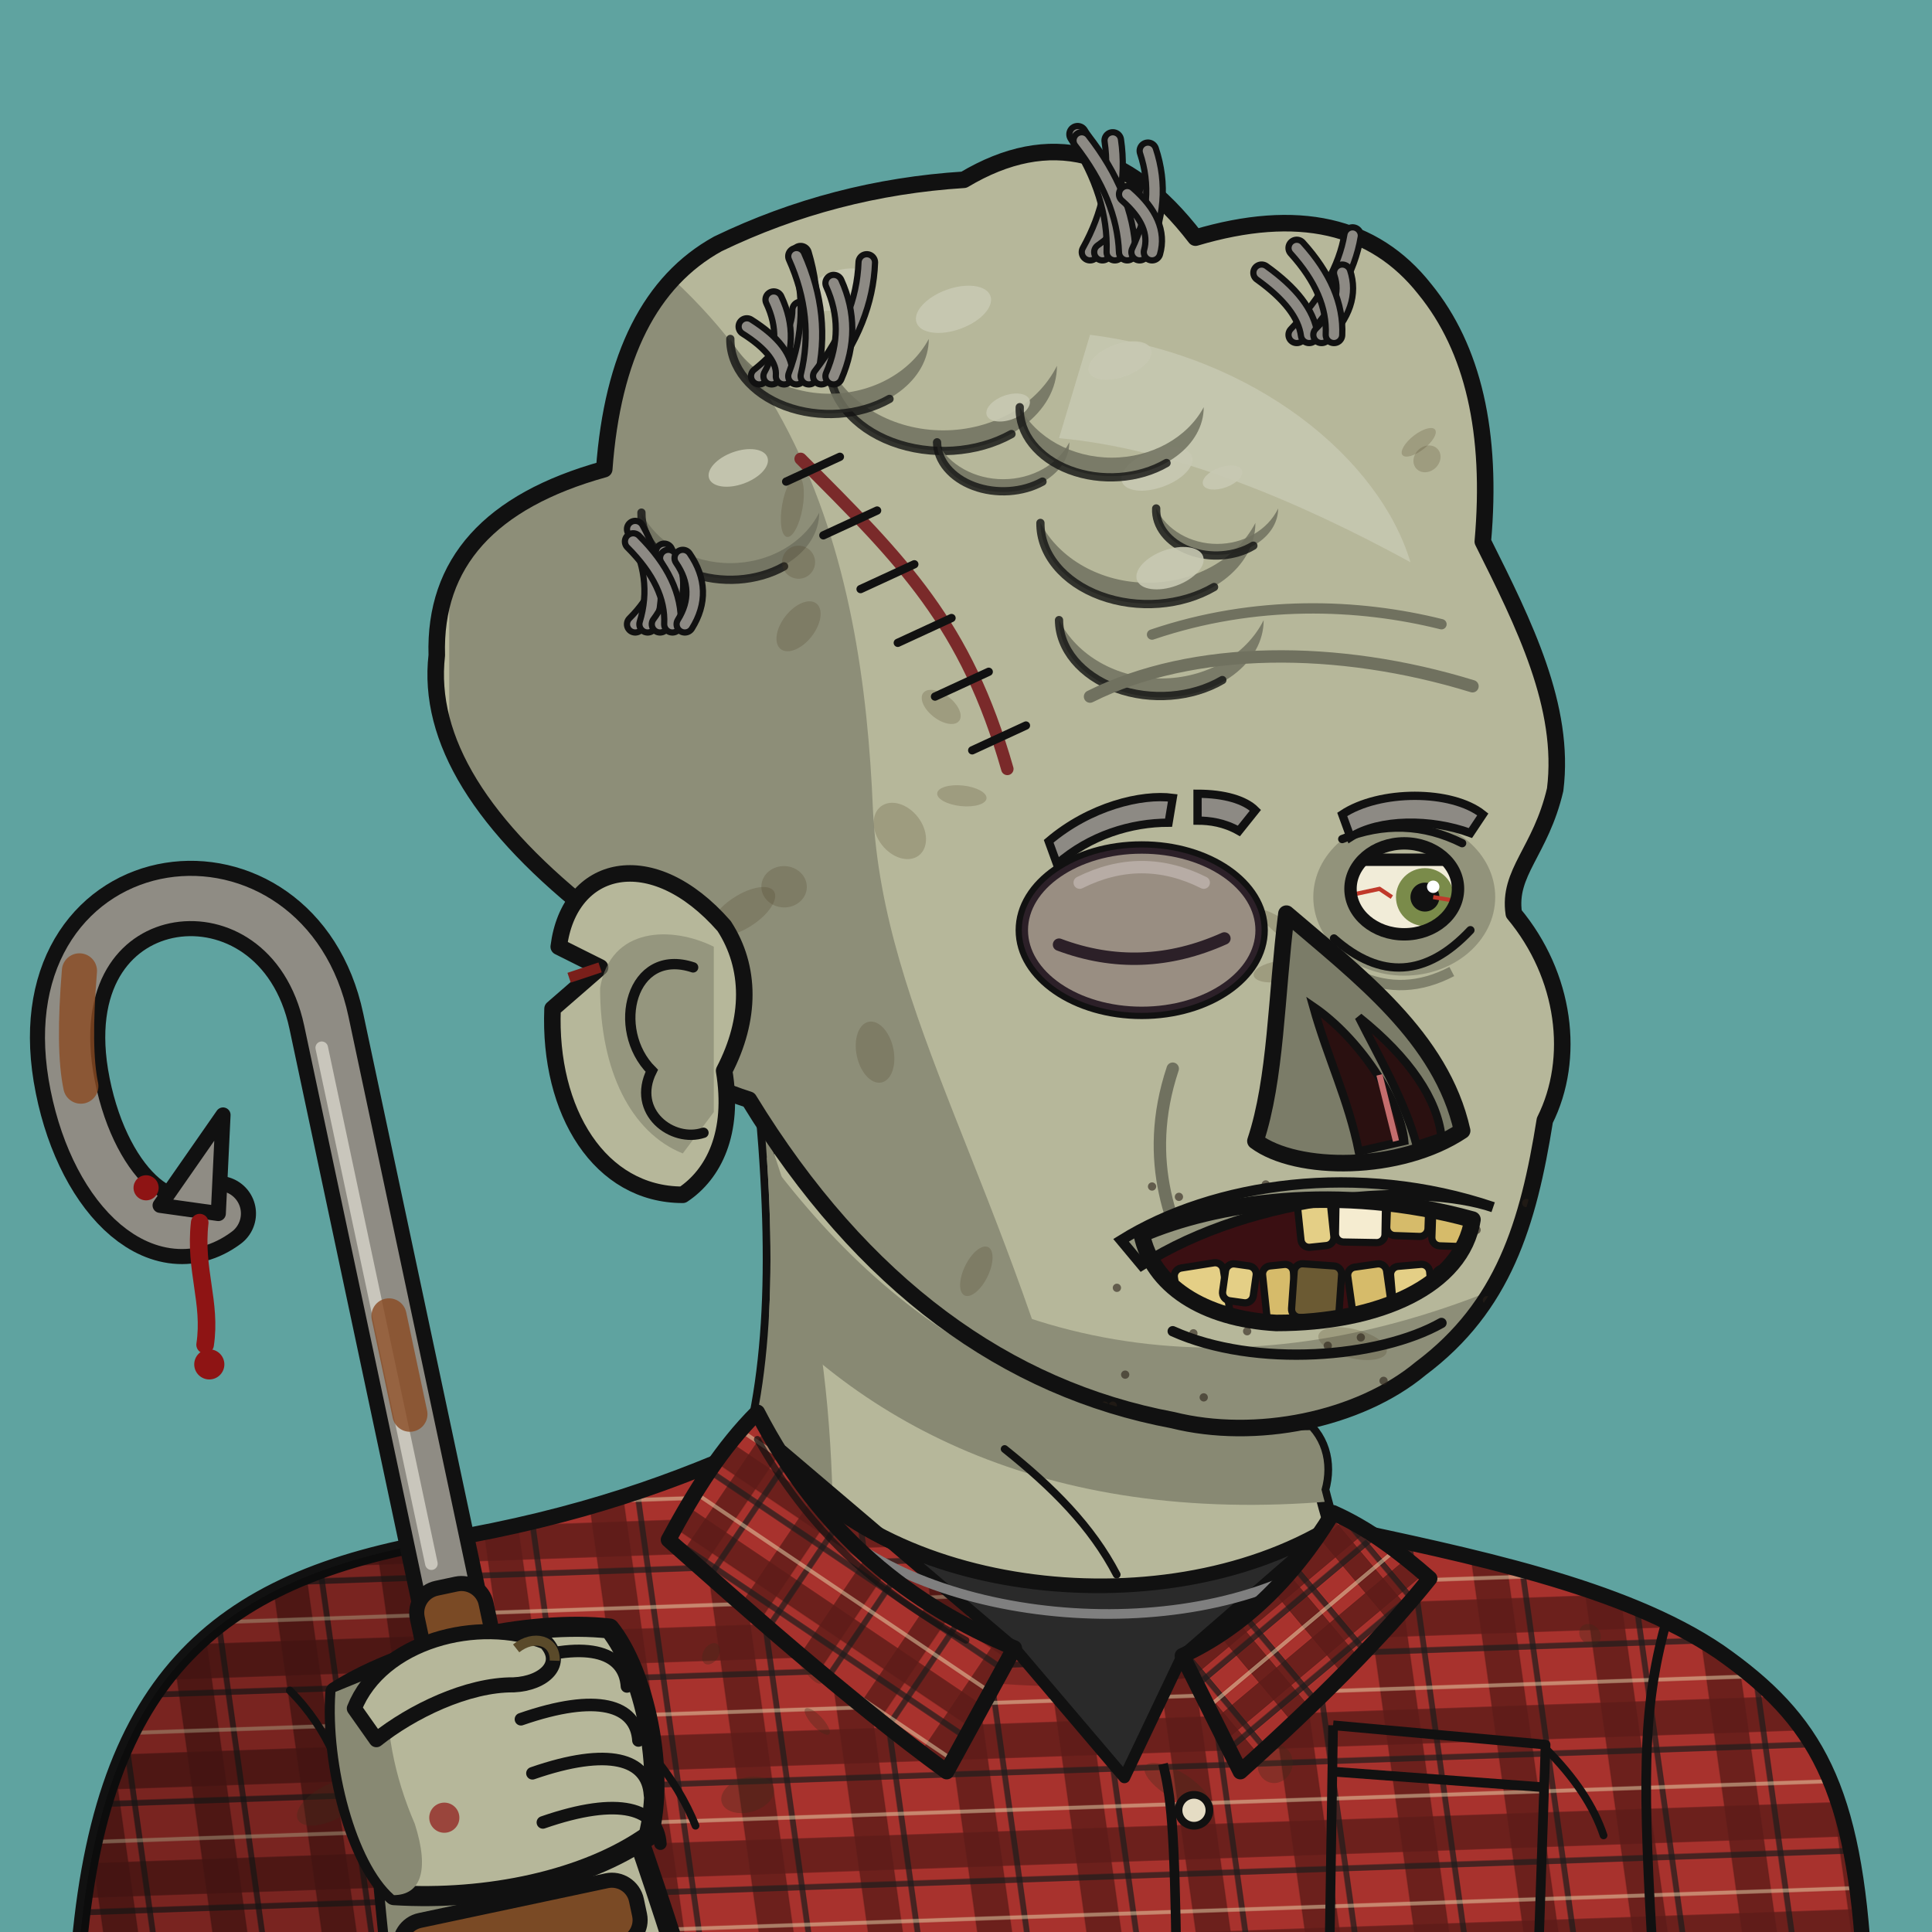
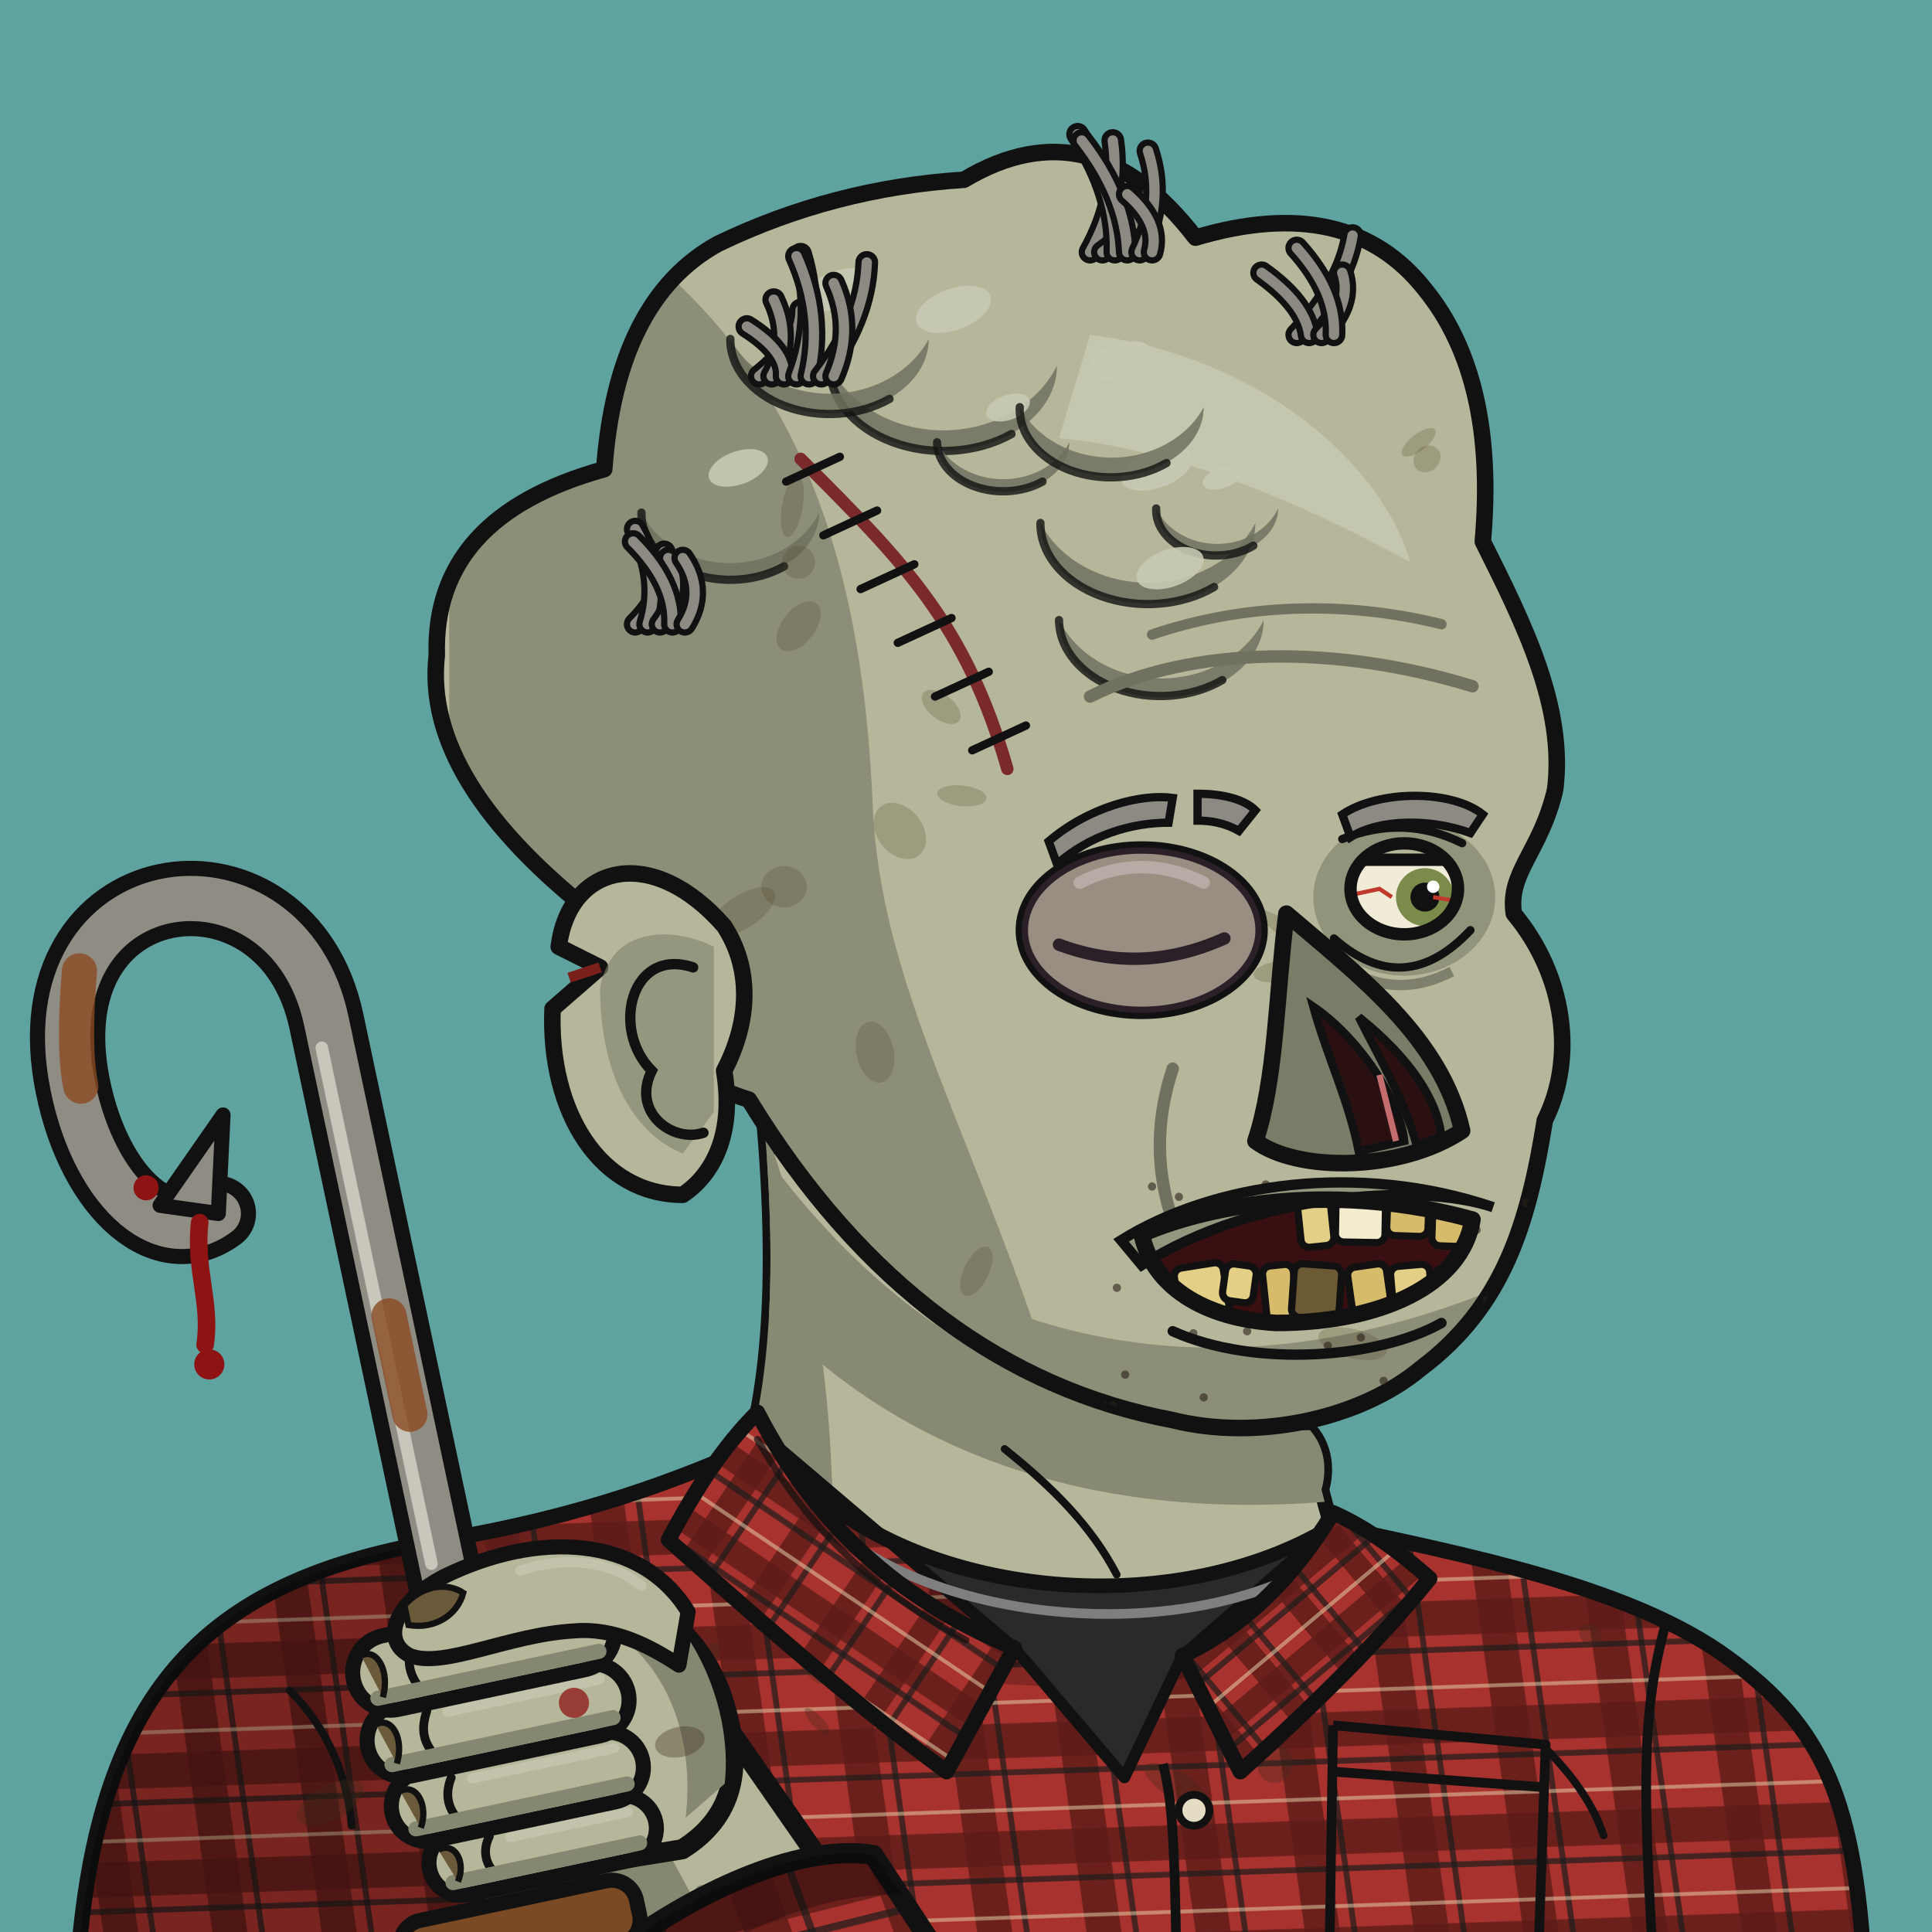
<svg xmlns="http://www.w3.org/2000/svg" viewBox="0 0 1000 1000" width="1000" height="1000">
  <rect width="1000" height="1000" fill="#5fa3a0" />
  <g transform="translate(0 -55)">
    <g transform="translate(-35 25) scale(1.07)" />
    <path d="M 392 600 C 402 690 402 760 385 815 C 360 840 320 856 290 868 L 720 920 C 700 880 690 850 684 826 C 688 812 684 798 672 790 C 664 770 660 745 662 720 Z" fill="#b6b79a" stroke="#111111" stroke-width="8" stroke-linejoin="round" />
    <clipPath id="neckclip">
      <path d="M 392 600 C 402 690 402 760 385 815 C 360 840 320 856 290 868 L 720 920 C 700 880 690 850 684 826 C 688 812 684 798 672 790 C 664 770 660 745 662 720 Z" />
    </clipPath>
    <g clip-path="url(#neckclip)">
      <path d="M 380 630 C 450 735 540 800 690 795 L 690 832 C 540 845 440 790 380 715 Z" fill="#888973" />
      <path d="M 380 600 C 425 700 435 790 430 900 L 280 900 L 280 600 Z" fill="#888973" />
    </g>
    <path d="M 520 805 C 545 825 565 845 578 870" fill="none" stroke="#111111" stroke-width="4" stroke-linecap="round" />
    <defs>
      <pattern id="plaida8322db" width="56" height="56" patternUnits="userSpaceOnUse" patternTransform="rotate(-8) skewY(6)">
        <rect width="56" height="56" fill="#a8322d" />
        <rect x="0" y="18" width="56" height="18" fill="#5c1b18" opacity="0.8" />
        <rect x="18" y="0" width="18" height="56" fill="#5c1b18" opacity="0.8" />
        <rect x="0" y="42" width="56" height="3" fill="#1c1c1c" opacity="0.7" />
        <rect x="42" y="0" width="3" height="56" fill="#1c1c1c" opacity="0.7" />
        <rect x="0" y="6" width="56" height="2" fill="#e8d9b0" opacity="0.5" />
      </pattern>
      <pattern id="plaida8322dn" width="40" height="40" patternUnits="userSpaceOnUse" patternTransform="rotate(34) skewY(0)">
        <rect width="40" height="40" fill="#a8322d" />
        <rect x="0" y="13" width="40" height="13" fill="#5c1b18" opacity="0.8" />
        <rect x="13" y="0" width="13" height="40" fill="#5c1b18" opacity="0.8" />
        <rect x="0" y="30" width="40" height="3" fill="#1c1c1c" opacity="0.7" />
        <rect x="30" y="0" width="3" height="40" fill="#1c1c1c" opacity="0.7" />
        <rect x="0" y="4" width="40" height="2" fill="#e8d9b0" opacity="0.5" />
      </pattern>
      <pattern id="plaida8322df" width="36" height="36" patternUnits="userSpaceOnUse" patternTransform="rotate(-40) skewY(0)">
        <rect width="36" height="36" fill="#a8322d" />
        <rect x="0" y="12" width="36" height="12" fill="#5c1b18" opacity="0.8" />
        <rect x="12" y="0" width="12" height="36" fill="#5c1b18" opacity="0.8" />
        <rect x="0" y="27" width="36" height="3" fill="#1c1c1c" opacity="0.7" />
        <rect x="27" y="0" width="3" height="36" fill="#1c1c1c" opacity="0.7" />
        <rect x="0" y="4" width="36" height="2" fill="#e8d9b0" opacity="0.5" />
      </pattern>
    </defs>
    <clipPath id="torso">
      <path d="M 40 1075 C 50 925 110 872 230 852 C 300 840 350 822 398 800 C 450 880 600 900 690 845 C 760 860 840 876 890 910 C 940 945 960 980 965 1075 Z" />
    </clipPath>
    <path d="M 40 1075 C 50 925 110 872 230 852 C 300 840 350 822 398 800 C 450 880 600 900 690 845 C 760 860 840 876 890 910 C 940 945 960 980 965 1075 Z" fill="url(#plaida8322db)" stroke="#111111" stroke-width="8" stroke-linejoin="round" />
    <g clip-path="url(#torso)">
      <path d="M 40 1075 C 50 925 110 872 230 852 C 262 900 280 960 292 1075 Z" fill="#000" opacity="0.28" />
      <path d="M 370 812 C 420 880 560 900 700 852 L 720 900 C 560 950 420 930 360 860 Z" fill="#000" opacity="0.22" />
    </g>
    <path d="M 232 852 C 252 905 258 960 252 1075" fill="none" stroke="#111111" stroke-width="5" stroke-linecap="round" />
    <path d="M 862 896 C 850 940 850 978 856 1075" fill="none" stroke="#111111" stroke-width="5" stroke-linecap="round" />
    <path d="M 300 930 C 330 950 350 975 360 1000 M 150 930 C 170 950 180 975 182 1000 M 800 960 C 815 975 825 990 830 1005" fill="none" stroke="#111111" stroke-width="4" stroke-linecap="round" />
    <g clip-path="url(#torso)">
      <ellipse cx="387" cy="984" rx="14" ry="9" transform="rotate(164 387 984)" fill="#3b2a18" opacity="0.32" />
      <ellipse cx="171" cy="988" rx="19" ry="9" transform="rotate(152 171 988)" fill="#3b2a18" opacity="0.32" />
      <ellipse cx="823" cy="901" rx="5" ry="6" transform="rotate(131 823 901)" fill="#3b2a18" opacity="0.32" />
      <ellipse cx="423" cy="946" rx="9" ry="3" transform="rotate(47 423 946)" fill="#3b2a18" opacity="0.32" />
      <ellipse cx="288" cy="997" rx="11" ry="4" transform="rotate(11 288 997)" fill="#3b2a18" opacity="0.32" />
      <ellipse cx="609" cy="979" rx="19" ry="7" transform="rotate(31 609 979)" fill="#3b2a18" opacity="0.32" />
      <ellipse cx="368" cy="911" rx="6" ry="4" transform="rotate(121 368 911)" fill="#3b2a18" opacity="0.32" />
      <ellipse cx="415" cy="909" rx="20" ry="5" transform="rotate(60 415 909)" fill="#3b2a18" opacity="0.32" />
      <ellipse cx="547" cy="915" rx="18" ry="4" transform="rotate(53 547 915)" fill="#3b2a18" opacity="0.32" />
      <ellipse cx="660" cy="968" rx="10" ry="9" transform="rotate(107 660 968)" fill="#3b2a18" opacity="0.32" />
    </g>
    <path d="M 405 806 C 450 880 600 900 688 846 L 612 912 L 582 975 L 525 908 Z" fill="#2a2a2a" stroke="#111111" stroke-width="6" stroke-linejoin="round" />
    <path d="M 418 832 C 465 892 600 910 680 866" fill="none" stroke="#7f7f7f" stroke-width="5" />
    <path d="M 392 786 C 425 850 472 886 525 908 L 490 972 C 438 934 382 884 346 852 C 360 826 374 804 392 786 Z" fill="url(#plaida8322dn)" stroke="#111111" stroke-width="8" stroke-linejoin="round" />
    <path d="M 392 800 C 418 846 452 878 500 904" fill="none" stroke="#111111" stroke-width="3.5" stroke-linecap="round" opacity="0.7" />
    <path d="M 690 838 C 668 874 642 898 612 912 L 642 972 C 682 936 716 902 740 872 C 724 858 708 846 690 838 Z" fill="url(#plaida8322df)" stroke="#111111" stroke-width="8" stroke-linejoin="round" />
    <path d="M 602 968 C 606 985 608 998 609 1075" fill="none" stroke="#111111" stroke-width="5" />
    <circle cx="618" cy="992" r="8" fill="#e5dcc4" stroke="#111111" stroke-width="4" />
    <path d="M 690 948 L 800 958 L 796 1075 M 690 948 L 688 1075 M 690 972 L 798 980" fill="none" stroke="#111111" stroke-width="5" stroke-linejoin="round" />
    <g transform="translate(-35 25) scale(1.07)">
      <clipPath id="headclip">
        <path d="M 395 560 Q 323 537 322 472 Q 237 406 244 345 Q 242 278 325 255 Q 331 173 380 146 Q 436 119 499 115 Q 561 78 611 143 Q 685 121 722 168 Q 757 211 750 290 C 770 330 790 370 785 410 C 778 440 762 450 765 470 C 790 500 795 540 780 570 C 772 620 760 660 720 690 C 690 715 640 725 600 715 C 520 700 450 650 395 560 Z" />
      </clipPath>
      <path d="M 395 560 Q 323 537 322 472 Q 237 406 244 345 Q 242 278 325 255 Q 331 173 380 146 Q 436 119 499 115 Q 561 78 611 143 Q 685 121 722 168 Q 757 211 750 290 C 770 330 790 370 785 410 C 778 440 762 450 765 470 C 790 500 795 540 780 570 C 772 620 760 660 720 690 C 690 715 640 725 600 715 C 520 700 450 650 395 560 Z" fill="#b6b79a" />
      <g clip-path="url(#headclip)">
        <path d="M 250 100 C 420 160 450 300 455 420 C 460 520 520 600 560 760 L 250 760 Z" fill="#8d8e78" />
        <path d="M 420 600 C 520 690 640 700 760 650 L 760 760 L 400 760 Z" fill="#8d8e78" />
        <path d="M 560 190 C 640 200 700 250 715 300 C 660 270 600 245 545 240 Z" fill="#c8c9b3" opacity="0.8" />
        <path d="M 434 205 A 55 41 0 0 0 544 205 A 60 52 0 0 1 434 205 Z" fill="#70715f" opacity="0.85" />
        <path d="M 434 205 A 55 41 0 0 0 522 238" fill="none" stroke="#111111" stroke-width="4" stroke-linecap="round" opacity="0.8" />
        <ellipse cx="503" cy="181" rx="19" ry="10" transform="rotate(-20 489 205)" fill="#c8c9b3" opacity="0.9" />
        <path d="M 536 281 A 52 39 0 0 0 640 281 A 57 49 0 0 1 536 281 Z" fill="#70715f" opacity="0.85" />
        <path d="M 536 281 A 52 39 0 0 0 620 312" fill="none" stroke="#111111" stroke-width="4" stroke-linecap="round" opacity="0.8" />
        <ellipse cx="601" cy="258" rx="18" ry="9" transform="rotate(-20 588 281)" fill="#c8c9b3" opacity="0.9" />
        <path d="M 592 274 A 29 22 0 0 0 651 274 A 32 28 0 0 1 592 274 Z" fill="#70715f" opacity="0.85" />
        <path d="M 592 274 A 29 22 0 0 0 639 292" fill="none" stroke="#111111" stroke-width="4" stroke-linecap="round" opacity="0.8" />
        <ellipse cx="629" cy="261" rx="10" ry="5" transform="rotate(-20 621 274)" fill="#c8c9b3" opacity="0.9" />
        <path d="M 486 242 A 32 24 0 0 0 550 242 A 35 30 0 0 1 486 242 Z" fill="#70715f" opacity="0.85" />
        <path d="M 486 242 A 32 24 0 0 0 537 261" fill="none" stroke="#111111" stroke-width="4" stroke-linecap="round" opacity="0.8" />
        <ellipse cx="526" cy="227" rx="11" ry="6" transform="rotate(-20 518 242)" fill="#c8c9b3" opacity="0.9" />
        <path d="M 386 192 A 48 36 0 0 0 482 192 A 53 46 0 0 1 386 192 Z" fill="#70715f" opacity="0.85" />
        <path d="M 386 192 A 48 36 0 0 0 463 221" fill="none" stroke="#111111" stroke-width="4" stroke-linecap="round" opacity="0.8" />
        <ellipse cx="446" cy="171" rx="17" ry="9" transform="rotate(-20 434 192)" fill="#c8c9b3" opacity="0.9" />
        <path d="M 343 276 A 43 32 0 0 0 429 276 A 47 41 0 0 1 343 276 Z" fill="#70715f" opacity="0.85" />
        <path d="M 343 276 A 43 32 0 0 0 412 302" fill="none" stroke="#111111" stroke-width="4" stroke-linecap="round" opacity="0.8" />
        <ellipse cx="397" cy="257" rx="15" ry="8" transform="rotate(-20 386 276)" fill="#c8c9b3" opacity="0.9" />
        <path d="M 526 225 A 44 33 0 0 0 615 225 A 49 42 0 0 1 526 225 Z" fill="#70715f" opacity="0.85" />
        <path d="M 526 225 A 44 33 0 0 0 597 252" fill="none" stroke="#111111" stroke-width="4" stroke-linecap="round" opacity="0.8" />
        <ellipse cx="582" cy="205" rx="16" ry="8" transform="rotate(-20 571 225)" fill="#c8c9b3" opacity="0.9" />
        <path d="M 545 328 A 49 37 0 0 0 644 328 A 54 47 0 0 1 545 328 Z" fill="#70715f" opacity="0.85" />
        <path d="M 545 328 A 49 37 0 0 0 624 357" fill="none" stroke="#111111" stroke-width="4" stroke-linecap="round" opacity="0.8" />
        <ellipse cx="607" cy="306" rx="17" ry="9" transform="rotate(-20 594 328)" fill="#c8c9b3" opacity="0.9" />
        <path d="M 560 365 C 610 340 680 340 745 360" fill="none" stroke="#70715f" stroke-width="6" stroke-linecap="round" />
        <path d="M 590 335 C 640 318 690 320 730 330" fill="none" stroke="#70715f" stroke-width="5" stroke-linecap="round" />
        <path d="M 600 545 C 585 590 600 625 615 650" fill="none" stroke="#70715f" stroke-width="6" stroke-linecap="round" />
      </g>
      <path d="M 395 560 Q 323 537 322 472 Q 237 406 244 345 Q 242 278 325 255 Q 331 173 380 146 Q 436 119 499 115 Q 561 78 611 143 Q 685 121 722 168 Q 757 211 750 290 C 770 330 790 370 785 410 C 778 440 762 450 765 470 C 790 500 795 540 780 570 C 772 620 760 660 720 690 C 690 715 640 725 600 715 C 520 700 450 650 395 560 Z" fill="none" stroke="#111111" stroke-width="8" stroke-linejoin="round" />
      <g clip-path="url(#headclip)">
        <ellipse cx="505" cy="643" rx="13" ry="6" transform="rotate(116 505 643)" fill="#4a3a22" opacity="0.22" />
        <ellipse cx="456" cy="537" rx="15" ry="9" transform="rotate(78 456 537)" fill="#4a3a22" opacity="0.22" />
        <ellipse cx="651" cy="498" rx="12" ry="5" transform="rotate(171 651 498)" fill="#4a3a22" opacity="0.22" />
        <ellipse cx="419" cy="300" rx="8" ry="8" transform="rotate(154 419 300)" fill="#4a3a22" opacity="0.22" />
        <ellipse cx="657" cy="480" rx="19" ry="4" transform="rotate(37 657 480)" fill="#4a3a22" opacity="0.22" />
        <ellipse cx="719" cy="242" rx="10" ry="4" transform="rotate(142 719 242)" fill="#4a3a22" opacity="0.22" />
        <ellipse cx="392" cy="469" rx="18" ry="8" transform="rotate(147 392 469)" fill="#4a3a22" opacity="0.22" />
        <ellipse cx="468" cy="430" rx="15" ry="11" transform="rotate(52 468 430)" fill="#4a3a22" opacity="0.22" />
        <ellipse cx="488" cy="370" rx="11" ry="6" transform="rotate(38 488 370)" fill="#4a3a22" opacity="0.22" />
        <ellipse cx="687" cy="678" rx="17" ry="7" transform="rotate(14 687 678)" fill="#4a3a22" opacity="0.22" />
        <ellipse cx="419" cy="331" rx="14" ry="8" transform="rotate(128 419 331)" fill="#4a3a22" opacity="0.22" />
        <ellipse cx="412" cy="457" rx="10" ry="11" transform="rotate(92 412 457)" fill="#4a3a22" opacity="0.22" />
        <ellipse cx="723" cy="250" rx="6" ry="7" transform="rotate(47 723 250)" fill="#4a3a22" opacity="0.22" />
        <ellipse cx="576" cy="494" rx="5" ry="10" transform="rotate(108 576 494)" fill="#4a3a22" opacity="0.22" />
        <ellipse cx="498" cy="413" rx="12" ry="5" transform="rotate(6 498 413)" fill="#4a3a22" opacity="0.22" />
        <ellipse cx="416" cy="273" rx="15" ry="5" transform="rotate(100 416 273)" fill="#4a3a22" opacity="0.22" />
        <circle cx="725" cy="708" r="2" fill="#2a2018" opacity="0.6" />
        <circle cx="692" cy="644" r="2" fill="#2a2018" opacity="0.6" />
        <circle cx="671" cy="635" r="2" fill="#2a2018" opacity="0.6" />
        <circle cx="675" cy="679" r="2" fill="#2a2018" opacity="0.6" />
        <circle cx="577" cy="693" r="2" fill="#2a2018" opacity="0.6" />
        <circle cx="645" cy="647" r="2" fill="#2a2018" opacity="0.6" />
        <circle cx="595" cy="625" r="2" fill="#2a2018" opacity="0.6" />
        <circle cx="770" cy="684" r="2" fill="#2a2018" opacity="0.6" />
        <circle cx="731" cy="625" r="2" fill="#2a2018" opacity="0.6" />
        <circle cx="723" cy="630" r="2" fill="#2a2018" opacity="0.6" />
        <circle cx="710" cy="637" r="2" fill="#2a2018" opacity="0.6" />
        <circle cx="603" cy="607" r="2" fill="#2a2018" opacity="0.6" />
        <circle cx="610" cy="673" r="2" fill="#2a2018" opacity="0.6" />
        <circle cx="693" cy="664" r="2" fill="#2a2018" opacity="0.6" />
        <circle cx="768" cy="677" r="2" fill="#2a2018" opacity="0.6" />
        <circle cx="744" cy="617" r="2" fill="#2a2018" opacity="0.6" />
        <circle cx="696" cy="610" r="2" fill="#2a2018" opacity="0.6" />
        <circle cx="706" cy="660" r="2" fill="#2a2018" opacity="0.6" />
        <circle cx="636" cy="672" r="2" fill="#2a2018" opacity="0.6" />
        <circle cx="731" cy="628" r="2" fill="#2a2018" opacity="0.6" />
        <circle cx="567" cy="708" r="2" fill="#2a2018" opacity="0.6" />
        <circle cx="615" cy="704" r="2" fill="#2a2018" opacity="0.6" />
        <circle cx="645" cy="601" r="2" fill="#2a2018" opacity="0.6" />
        <circle cx="573" cy="651" r="2" fill="#2a2018" opacity="0.6" />
        <circle cx="590" cy="602" r="2" fill="#2a2018" opacity="0.6" />
        <circle cx="752" cy="657" r="2" fill="#2a2018" opacity="0.6" />
        <circle cx="691" cy="675" r="2" fill="#2a2018" opacity="0.6" />
        <circle cx="571" cy="708" r="2" fill="#2a2018" opacity="0.6" />
        <circle cx="663" cy="603" r="2" fill="#2a2018" opacity="0.6" />
        <circle cx="599" cy="649" r="2" fill="#2a2018" opacity="0.6" />
        <circle cx="614" cy="659" r="2" fill="#2a2018" opacity="0.6" />
        <circle cx="672" cy="622" r="2" fill="#2a2018" opacity="0.6" />
        <circle cx="759" cy="669" r="2" fill="#2a2018" opacity="0.6" />
        <circle cx="747" cy="623" r="2" fill="#2a2018" opacity="0.6" />
        <circle cx="771" cy="610" r="2" fill="#2a2018" opacity="0.6" />
        <circle cx="603" cy="618" r="2" fill="#2a2018" opacity="0.6" />
        <circle cx="711" cy="617" r="2" fill="#2a2018" opacity="0.6" />
        <circle cx="719" cy="609" r="2" fill="#2a2018" opacity="0.6" />
        <circle cx="653" cy="628" r="2" fill="#2a2018" opacity="0.6" />
        <circle cx="702" cy="696" r="2" fill="#2a2018" opacity="0.6" />
        <path d="M 420 250 C 470 300 500 330 520 400" fill="none" stroke="#7a2a2a" stroke-width="6" stroke-linecap="round" />
        <path d="M 413 261 L 439 249" stroke="#111" stroke-width="4" stroke-linecap="round" />
        <path d="M 431 287 L 457 275" stroke="#111" stroke-width="4" stroke-linecap="round" />
        <path d="M 449 313 L 475 301" stroke="#111" stroke-width="4" stroke-linecap="round" />
        <path d="M 467 339 L 493 327" stroke="#111" stroke-width="4" stroke-linecap="round" />
        <path d="M 485 365 L 511 353" stroke="#111" stroke-width="4" stroke-linecap="round" />
        <path d="M 503 391 L 529 379" stroke="#111" stroke-width="4" stroke-linecap="round" />
      </g>
      <g transform="translate(-22 6)">
        <path d="M 405 470 C 370 430 330 440 325 480 L 345 490 L 322 510 C 320 560 345 600 385 600 C 400 590 410 570 405 540 C 418 515 418 490 405 470 Z" fill="#b6b79a" stroke="#111111" stroke-width="8" stroke-linejoin="round" />
        <path d="M 400 480 C 380 470 350 470 345 500 C 345 540 360 570 385 580 L 400 560 Z" fill="#7f806b" opacity="0.6" />
        <path d="M 390 490 C 360 480 350 520 370 540 C 360 560 380 575 395 570" fill="none" stroke="#111111" stroke-width="5" stroke-linecap="round" />
        <path d="M 330 495 L 345 490" stroke="#7a1f1a" stroke-width="5" />
      </g>
      <ellipse cx="585" cy="478" rx="58" ry="40" fill="#a3a48a" stroke="#111111" stroke-width="6" />
      <path d="M 545 485 Q 585 500 625 482" fill="none" stroke="#111111" stroke-width="6" stroke-linecap="round" />
      <path d="M 555 455 Q 585 440 615 455" fill="none" stroke="#cbccb8" stroke-width="6" stroke-linecap="round" />
      <ellipse cx="585" cy="478" rx="58" ry="40" fill="#7b4a6b" opacity="0.25" />
      <ellipse cx="712" cy="462" rx="44" ry="38" fill="#83836e" opacity="0.7" />
      <path d="M 678 482 Q 712 512 744 478" fill="none" stroke="#111111" stroke-width="4" stroke-linecap="round" />
      <clipPath id="e712458">
        <ellipse cx="712" cy="458" rx="26" ry="22" />
      </clipPath>
      <ellipse cx="712" cy="458" rx="26" ry="22" fill="#f1ecd8" />
      <g clip-path="url(#e712458)">
        <circle cx="722" cy="462" r="14" fill="#7a8b4a" />
        <circle cx="722" cy="462" r="7" fill="#111" />
        <circle cx="726" cy="457" r="3" fill="#fff" />
        <path d="M 686 461 l 14 -3 l 6 4 M 738 464 l -12 -2" stroke="#c0392b" stroke-width="2" fill="none" />
        <rect x="684" y="434" width="56" height="9.92" fill="#b6b79a" />
        <path d="M 684 443.92 L 740 443.92" stroke="#111111" stroke-width="6" />
      </g>
      <ellipse cx="712" cy="458" rx="26" ry="22" fill="none" stroke="#111111" stroke-width="6" />
      <path d="M 682 433.92 Q 712 421.92 740 435.92" fill="none" stroke="#111111" stroke-width="4" stroke-linecap="round" />
      <path d="M 690 500 Q 712 510 735 498" fill="none" stroke="#7f806b" stroke-width="5" />
      <path d="M 540 435 C 560 418 585 412 600 414 L 598 426 C 580 426 560 432 544 446 Z" fill="#8d8a84" stroke="#111111" stroke-width="4" />
      <path d="M 612 412 C 625 412 635 415 640 420 L 632 430 C 625 426 618 425 612 425 Z" fill="#8d8a84" stroke="#111111" stroke-width="4" />
      <path d="M 682 422 C 700 410 735 410 750 422 L 744 431 C 725 424 700 424 686 433 Z" fill="#8d8a84" stroke="#111111" stroke-width="4" />
      <path d="M 655 470 C 690 500 730 530 740 575 C 710 595 660 595 640 580 C 650 550 650 510 655 470 Z" fill="#7b7c68" stroke="#111111" stroke-width="8" stroke-linejoin="round" />
      <path d="M 668 515 C 690 530 710 560 712 580 L 690 585 C 685 560 675 540 668 515 Z" fill="#2a1010" stroke="#111" stroke-width="4" />
      <path d="M 690 520 C 715 540 728 560 730 578 L 718 582 C 712 560 700 540 690 520 Z" fill="#2a1010" stroke="#111" stroke-width="4" />
      <path d="M 700 548 L 708 580" stroke="#c46d6d" stroke-width="3" />
      <clipPath id="mclip">
        <path d="M 585 625 C 620 610 680 600 745 618 C 740 650 700 668 650 668 C 615 666 590 650 585 625 Z" />
      </clipPath>
      <path d="M 585 625 C 620 610 680 600 745 618 C 740 650 700 668 650 668 C 615 666 590 650 585 625 Z" fill="#3a0f12" />
      <g clip-path="url(#mclip)">
        <rect x="660" y="608" width="16" height="23" rx="4" fill="#e4cf86" stroke="#111" stroke-width="3.5" transform="rotate(-6 669 608)" />
        <rect x="679" y="608" width="24" height="21" rx="4" fill="#f5ecd0" stroke="#111" stroke-width="3.5" transform="rotate(1 691 608)" />
        <rect x="704" y="608" width="20" height="18" rx="4" fill="#d6bb6a" stroke="#111" stroke-width="3.5" transform="rotate(2 715 608)" />
        <rect x="726" y="608" width="23" height="23" rx="4" fill="#d6bb6a" stroke="#111" stroke-width="3.5" transform="rotate(2 738 608)" />
        <rect x="600" y="640" width="24" height="27" rx="4" fill="#e4cf86" stroke="#111" stroke-width="3.5" transform="rotate(-9 613 640)" />
        <rect x="626" y="640" width="15" height="18" rx="4" fill="#e4cf86" stroke="#111" stroke-width="3.5" transform="rotate(8 634 640)" />
        <rect x="643" y="640" width="15" height="28" rx="4" fill="#d6bb6a" stroke="#111" stroke-width="3.5" transform="rotate(-6 651 640)" />
        <rect x="659" y="640" width="23" height="26" rx="4" fill="#6b5a33" stroke="#111" stroke-width="3.5" transform="rotate(4 672 640)" />
        <rect x="684" y="640" width="19" height="23" rx="4" fill="#d6bb6a" stroke="#111" stroke-width="3.5" transform="rotate(-8 695 640)" />
        <rect x="705" y="640" width="19" height="20" rx="4" fill="#e4cf86" stroke="#111" stroke-width="3.5" transform="rotate(-5 716 640)" />
        <rect x="726" y="640" width="22" height="28" rx="4" fill="#6b5a33" stroke="#111" stroke-width="3.5" transform="rotate(-10 739 640)" />
      </g>
      <path d="M 575 628 C 620 600 690 590 755 612 C 720 600 640 605 585 640 Z" fill="#95967e" stroke="#111" stroke-width="5" />
      <path d="M 585 625 C 620 610 680 600 745 618 C 740 650 700 668 650 668 C 615 666 590 650 585 625 Z" fill="none" stroke="#111" stroke-width="8" stroke-linejoin="round" />
      <path d="M 600 672 C 640 690 700 685 730 668" fill="none" stroke="#111" stroke-width="5" stroke-linecap="round" />
      <path d="M 400 210 q 20 -16 20 -32" fill="none" stroke="#111111" stroke-width="11" stroke-linecap="round" />
      <path d="M 400 210 q 20 -16 20 -32" fill="none" stroke="#8d8a84" stroke-width="5" stroke-linecap="round" />
      <path d="M 406 210 q 10 -18 1 -37" fill="none" stroke="#111111" stroke-width="11" stroke-linecap="round" />
      <path d="M 406 210 q 10 -18 1 -37" fill="none" stroke="#8d8a84" stroke-width="5" stroke-linecap="round" />
      <path d="M 412 210 q 1 -12 -18 -24" fill="none" stroke="#111111" stroke-width="11" stroke-linecap="round" />
      <path d="M 412 210 q 1 -12 -18 -24" fill="none" stroke="#8d8a84" stroke-width="5" stroke-linecap="round" />
      <path d="M 418 210 q 11 -29 2 -59" fill="none" stroke="#111111" stroke-width="11" stroke-linecap="round" />
      <path d="M 418 210 q 11 -29 2 -59" fill="none" stroke="#8d8a84" stroke-width="5" stroke-linecap="round" />
      <path d="M 424 210 q 7 -29 -6 -58" fill="none" stroke="#111111" stroke-width="11" stroke-linecap="round" />
      <path d="M 424 210 q 7 -29 -6 -58" fill="none" stroke="#8d8a84" stroke-width="5" stroke-linecap="round" />
      <path d="M 430 210 q 21 -27 22 -55" fill="none" stroke="#111111" stroke-width="11" stroke-linecap="round" />
      <path d="M 430 210 q 21 -27 22 -55" fill="none" stroke="#8d8a84" stroke-width="5" stroke-linecap="round" />
      <path d="M 436 210 q 10 -23 -0 -45" fill="none" stroke="#111111" stroke-width="11" stroke-linecap="round" />
      <path d="M 436 210 q 10 -23 -0 -45" fill="none" stroke="#8d8a84" stroke-width="5" stroke-linecap="round" />
      <path d="M 560 150 q 15 -27 11 -54" fill="none" stroke="#111111" stroke-width="11" stroke-linecap="round" />
      <path d="M 560 150 q 15 -27 11 -54" fill="none" stroke="#8d8a84" stroke-width="5" stroke-linecap="round" />
      <path d="M 566 150 q 21 -15 22 -29" fill="none" stroke="#111111" stroke-width="11" stroke-linecap="round" />
      <path d="M 566 150 q 21 -15 22 -29" fill="none" stroke="#8d8a84" stroke-width="5" stroke-linecap="round" />
      <path d="M 572 150 q 1 -28 -18 -57" fill="none" stroke="#111111" stroke-width="11" stroke-linecap="round" />
      <path d="M 572 150 q 1 -28 -18 -57" fill="none" stroke="#8d8a84" stroke-width="5" stroke-linecap="round" />
      <path d="M 578 150 q -1 -27 -22 -54" fill="none" stroke="#111111" stroke-width="11" stroke-linecap="round" />
      <path d="M 578 150 q -1 -27 -22 -54" fill="none" stroke="#8d8a84" stroke-width="5" stroke-linecap="round" />
      <path d="M 584 150 q 12 -25 4 -49" fill="none" stroke="#111111" stroke-width="11" stroke-linecap="round" />
      <path d="M 584 150 q 12 -25 4 -49" fill="none" stroke="#8d8a84" stroke-width="5" stroke-linecap="round" />
      <path d="M 590 150 q 4 -14 -12 -28" fill="none" stroke="#111111" stroke-width="11" stroke-linecap="round" />
      <path d="M 590 150 q 4 -14 -12 -28" fill="none" stroke="#8d8a84" stroke-width="5" stroke-linecap="round" />
      <path d="M 340 330 q 17 -17 14 -35" fill="none" stroke="#111111" stroke-width="11" stroke-linecap="round" />
      <path d="M 340 330 q 17 -17 14 -35" fill="none" stroke="#8d8a84" stroke-width="5" stroke-linecap="round" />
      <path d="M 346 330 q 7 -23 -6 -46" fill="none" stroke="#111111" stroke-width="11" stroke-linecap="round" />
      <path d="M 346 330 q 7 -23 -6 -46" fill="none" stroke="#8d8a84" stroke-width="5" stroke-linecap="round" />
      <path d="M 352 330 q 12 -16 4 -32" fill="none" stroke="#111111" stroke-width="11" stroke-linecap="round" />
      <path d="M 352 330 q 12 -16 4 -32" fill="none" stroke="#8d8a84" stroke-width="5" stroke-linecap="round" />
      <path d="M 358 330 q 1 -20 -19 -40" fill="none" stroke="#111111" stroke-width="11" stroke-linecap="round" />
      <path d="M 358 330 q 1 -20 -19 -40" fill="none" stroke="#8d8a84" stroke-width="5" stroke-linecap="round" />
      <path d="M 364 330 q 10 -16 -1 -32" fill="none" stroke="#111111" stroke-width="11" stroke-linecap="round" />
      <path d="M 364 330 q 10 -16 -1 -32" fill="none" stroke="#8d8a84" stroke-width="5" stroke-linecap="round" />
      <path d="M 660 190 q 23 -24 27 -48" fill="none" stroke="#111111" stroke-width="11" stroke-linecap="round" />
      <path d="M 660 190 q 23 -24 27 -48" fill="none" stroke="#8d8a84" stroke-width="5" stroke-linecap="round" />
      <path d="M 666 190 q -2 -15 -23 -30" fill="none" stroke="#111111" stroke-width="11" stroke-linecap="round" />
      <path d="M 666 190 q -2 -15 -23 -30" fill="none" stroke="#8d8a84" stroke-width="5" stroke-linecap="round" />
      <path d="M 672 190 q 15 -15 10 -30" fill="none" stroke="#111111" stroke-width="11" stroke-linecap="round" />
      <path d="M 672 190 q 15 -15 10 -30" fill="none" stroke="#8d8a84" stroke-width="5" stroke-linecap="round" />
      <path d="M 678 190 q 1 -21 -18 -42" fill="none" stroke="#111111" stroke-width="11" stroke-linecap="round" />
      <path d="M 678 190 q 1 -21 -18 -42" fill="none" stroke="#8d8a84" stroke-width="5" stroke-linecap="round" />
    </g>
    <g transform="translate(250 965) rotate(-12) scale(1.3)">
-       <path d="M -48 30 C -55 90 -62 160 -66 260 L 70 260 C 66 160 60 90 52 30 Z" fill="#b6b79a" stroke="#111111" stroke-width="8" stroke-linejoin="round" />
-       <path d="M -48 30 C -55 90 -62 160 -66 260 L -30 260 C -28 160 -26 90 -20 40 Z" fill="#888973" />
-       <path d="M -78 120 C -70 112 70 112 82 120 L 92 260 L -88 260 Z" fill="url(#plaida8322db)" stroke="#111111" stroke-width="8" stroke-linejoin="round" />
-       <path d="M -78 120 C -70 112 70 112 82 120 L 84 142 C 60 134 -60 134 -80 142 Z" fill="#000" opacity="0.25" />
+       <path d="M 30 36 L 92 270 L 208 270 L 96 4 Z" fill="#b6b79a" stroke="#111111" stroke-width="8" stroke-linejoin="round" />
+       <path d="M 30 36 L 92 270 L 128 270 L 58 30 Z" fill="#868771" />
+       <path d="M 74 70 C 84 110 92 140 100 170" fill="none" stroke="#868771" stroke-width="5" stroke-linecap="round" />
+       <path d="M 36 86 C 76 68 118 60 144 70 L 222 270 L 76 270 Z" fill="url(#plaida8322db)" stroke="#111111" stroke-width="8" stroke-linejoin="round" />
+       <path d="M 36 86 C 76 68 118 60 144 70 L 152 88 C 122 80 80 88 44 106 Z" fill="#000" opacity="0.28" />
      <path d="M 0 -60 L 0 -300 C 0 -375 -100 -385 -104 -300 C -106 -255 -84 -222 -58 -234" fill="none" stroke="#111111" stroke-width="30" stroke-linecap="round" stroke-linejoin="round" />
      <path d="M 0 -60 L 0 -300 C 0 -375 -100 -385 -104 -300 C -106 -255 -84 -222 -58 -234" fill="none" stroke="#8f8c84" stroke-width="18" stroke-linecap="round" stroke-linejoin="round" />
      <path d="M -4 -80 L -4 -290" stroke="#c9c6bc" stroke-width="5" stroke-linecap="round" />
      <path d="M -58 -234 L -48 -272 L -80 -242 Z" fill="#8f8c84" stroke="#111111" stroke-width="6" stroke-linejoin="round" />
      <path d="M 0 -140 L 0 -180 M -92 -340 C -98 -320 -101 -305 -101 -295" fill="none" stroke="#8a4a22" stroke-width="14" stroke-linecap="round" opacity="0.8" />
      <path d="M -66 -232 C -72 -214 -68 -200 -74 -184" fill="none" stroke="#8e1414" stroke-width="7" stroke-linecap="round" />
      <circle cx="-74" cy="-176" r="6" fill="#8e1414" />
      <circle cx="-84" cy="-250" r="5" fill="#8e1414" />
      <rect x="-14" y="-70" width="28" height="140" rx="10" fill="#7a4a25" stroke="#111111" stroke-width="6" />
      <rect x="-48" y="58" width="96" height="26" rx="10" fill="#7a4a25" stroke="#111111" stroke-width="6" />
-       <path d="M -52 -38 C -60 -10 -58 30 -46 46 C -10 56 30 56 58 44 C 70 20 70 -20 60 -40 C 30 -50 -20 -50 -52 -38 Z" fill="#b6b79a" stroke="#111111" stroke-width="8" stroke-linejoin="round" />
-       <path d="M -52 -38 C -60 -10 -58 30 -46 46 C -36 48 -30 40 -32 20 C -36 0 -36 -20 -30 -42 Z" fill="#888973" />
-       <path d="M 18 -34 C 50 -38 64 -30 62 -16" fill="none" stroke="#111111" stroke-width="5" stroke-linecap="round" />
-       <path d="M 18 -12 C 50 -16 64 -8 62 6" fill="none" stroke="#111111" stroke-width="5" stroke-linecap="round" />
-       <path d="M 18 10 C 50 6 64 14 62 28" fill="none" stroke="#111111" stroke-width="5" stroke-linecap="round" />
-       <path d="M 18 30 C 50 26 64 34 62 48" fill="none" stroke="#111111" stroke-width="5" stroke-linecap="round" />
-       <path d="M -46 -30 C -30 -54 10 -56 34 -40 C 40 -30 30 -24 18 -26 C 0 -30 -24 -24 -40 -16 Z" fill="#b6b79a" stroke="#111111" stroke-width="6" stroke-linejoin="round" />
-       <path d="M 22 -40 C 30 -44 38 -40 36 -32" fill="none" stroke="#5a4a2a" stroke-width="4" />
-       <circle cx="-20" cy="20" r="6" fill="#8e1414" opacity="0.7" />
+       <path d="M 18 -60 C 60 -66 92 -44 98 -6 C 102 26 92 44 70 52 L 30 50 Z" fill="#b6b79a" stroke="#111111" stroke-width="8" stroke-linejoin="round" />
+       <path d="M 60 -40 C 80 -20 84 10 74 40 L 92 30 C 100 6 96 -26 80 -48 Z" fill="#868771" />
+       <rect x="-30" y="26" width="92" height="26" rx="13.0" fill="#b6b79a" stroke="#111111" stroke-width="6" />
+       <path d="M -4 31 C -8 36 -8 42 -4 47" fill="none" stroke="#111111" stroke-width="3.5" stroke-linecap="round" />
+       <path d="M -22 46 L 54 46" stroke="#868771" stroke-width="6" stroke-linecap="round" />
+       <path d="M 4 33 L 52 33" stroke="#c3c3ac" stroke-width="4" stroke-linecap="round" />
+       <path d="M -25 32 C -18 30 -15 39 -20 46" fill="#6b5a3a" stroke="#111111" stroke-width="2.5" />
+       <rect x="-40" y="0" width="102" height="28" rx="14.0" fill="#b6b79a" stroke="#111111" stroke-width="6" />
+       <path d="M -14 5 C -18 11 -18 17 -14 23" fill="none" stroke="#111111" stroke-width="3.5" stroke-linecap="round" />
+       <path d="M -32 22 L 54 22" stroke="#868771" stroke-width="6" stroke-linecap="round" />
+       <path d="M -6 7 L 52 7" stroke="#c3c3ac" stroke-width="4" stroke-linecap="round" />
+       <path d="M -35 6 C -28 4 -25 14 -30 22" fill="#6b5a3a" stroke="#111111" stroke-width="2.5" />
+       <rect x="-44" y="-28" width="106" height="29" rx="14.5" fill="#b6b79a" stroke="#111111" stroke-width="6" />
+       <path d="M -18 -23 C -22 -16 -22 -11 -18 -4" fill="none" stroke="#111111" stroke-width="3.5" stroke-linecap="round" />
+       <path d="M -36 -5 L 54 -5" stroke="#868771" stroke-width="6" stroke-linecap="round" />
+       <path d="M -10 -21 L 52 -21" stroke="#c3c3ac" stroke-width="4" stroke-linecap="round" />
+       <path d="M -39 -22 C -32 -24 -29 -14 -34 -5" fill="#6b5a3a" stroke="#111111" stroke-width="2.5" />
+       <rect x="-44" y="-56" width="106" height="30" rx="15.0" fill="#b6b79a" stroke="#111111" stroke-width="6" />
+       <path d="M -18 -51 C -22 -44 -22 -38 -18 -31" fill="none" stroke="#111111" stroke-width="3.5" stroke-linecap="round" />
+       <path d="M -36 -32 L 54 -32" stroke="#868771" stroke-width="6" stroke-linecap="round" />
+       <path d="M -10 -49 L 52 -49" stroke="#c3c3ac" stroke-width="4" stroke-linecap="round" />
+       <path d="M -39 -50 C -32 -52 -29 -41 -34 -32" fill="#6b5a3a" stroke="#111111" stroke-width="2.5" />
+       <path d="M 92 -40 C 80 -74 40 -84 0 -74 C -22 -68 -30 -54 -20 -46 C -8 -38 20 -46 46 -42 C 62 -40 74 -30 84 -20 Z" fill="#b6b79a" stroke="#111111" stroke-width="6" stroke-linejoin="round" />
+       <path d="M -18 -66 C -10 -72 0 -72 6 -66 C 2 -58 -8 -54 -18 -58 Z" fill="#6b5a3a" stroke="#111111" stroke-width="2.5" />
+       <path d="M 30 -70 C 50 -72 66 -66 76 -54" fill="none" stroke="#c3c3ac" stroke-width="4" stroke-linecap="round" />
+       <circle cx="40" cy="-14" r="6" fill="#8e1414" opacity="0.75" />
+       <ellipse cx="78" cy="10" rx="10" ry="6" fill="#3b2a18" opacity="0.35" />
    </g>
  </g>
</svg>
